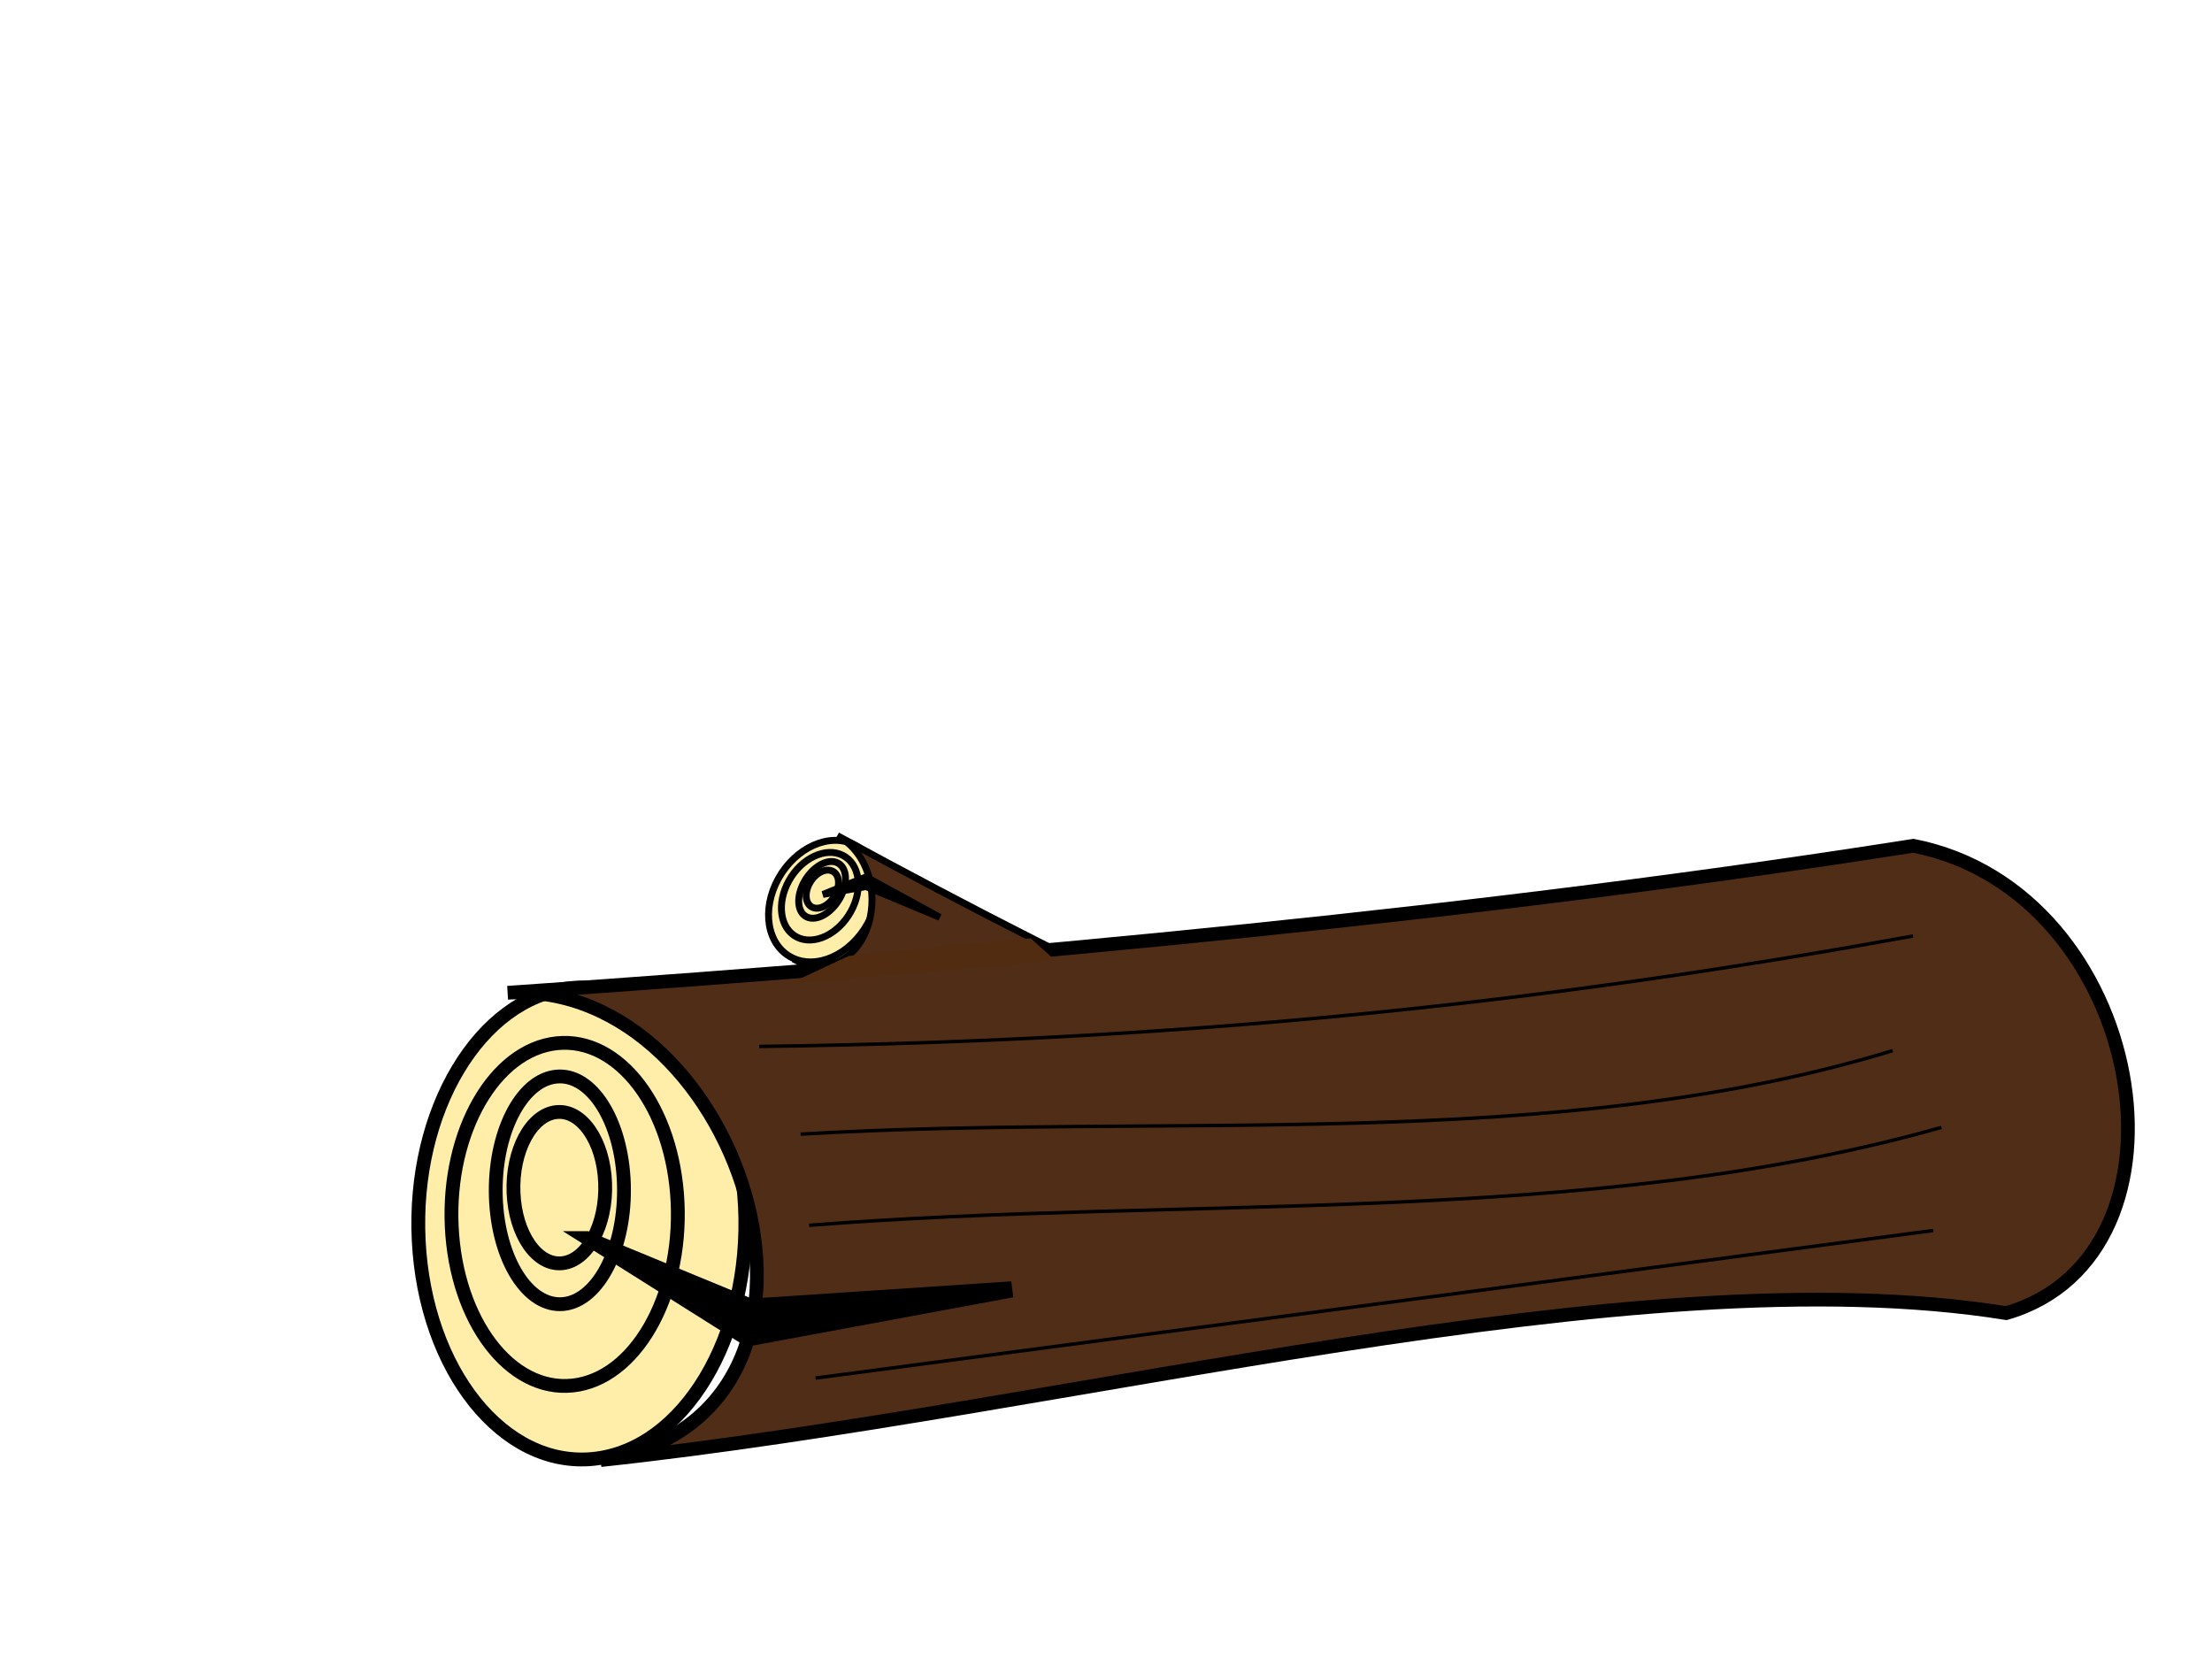
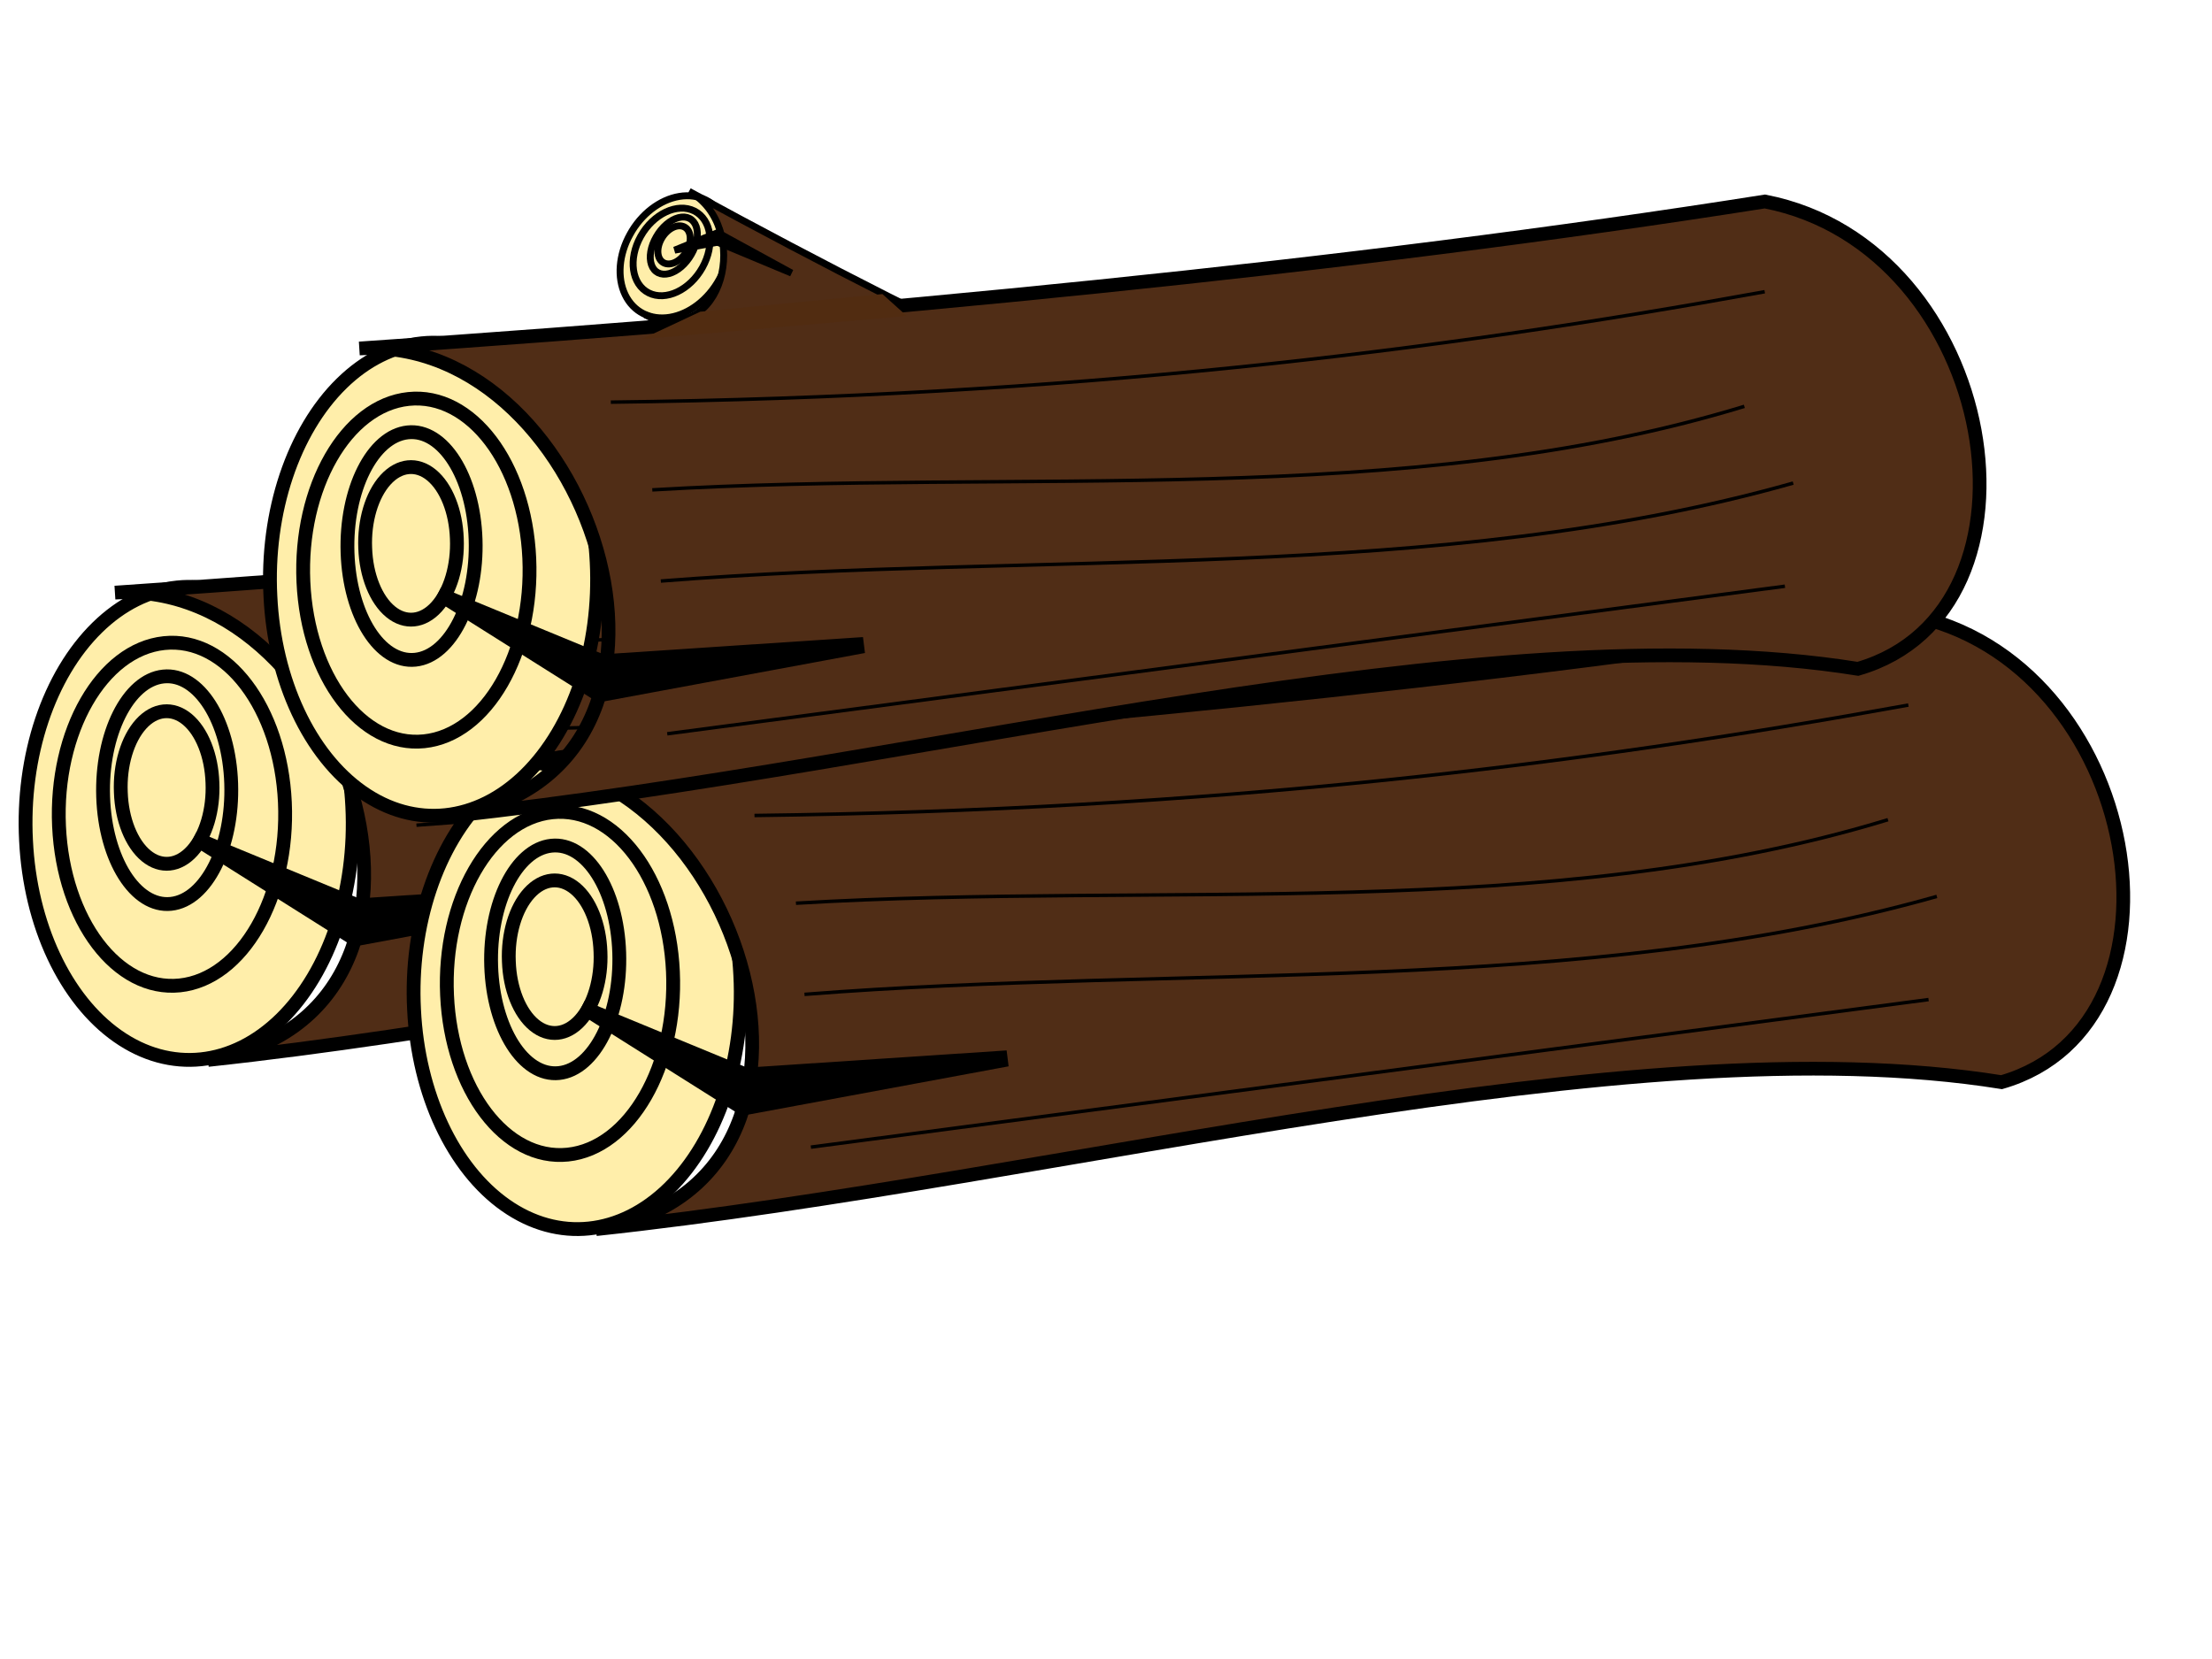
- <svg xmlns="http://www.w3.org/2000/svg" width="640" height="480">
-   <g>
-     <g transform="rotate(32.07993 295.3271,290.3857) " id="g3254">
-       <path fill="#ffeeaa" stroke="#000000" stroke-width="2" stroke-miterlimit="4" id="path3256" d="m245.488,294.292a14.395,18.628 0 1 1-28.79,2.701a14.395,18.628 0 1 128.79,-2.701z" />
-       <path fill="#502d16" stroke="#000000" stroke-width="2" stroke-miterlimit="4" d="m224.547,277.376c45.206,-2.76 87.262,-6.432 124.032,-11.635c20.66,3.602 25.96,32.389 8.206,36.993c-33.002,-4.746 -82.579,7.644 -124.032,11.635c24.624,-3.509 12.756,-38.09 -8.206,-36.993z" id="path3258" />
-       <path fill="none" stroke="#000000" stroke-width="2" stroke-miterlimit="4" id="path3260" d="m239.543,293.985a9.966,13.548 0 1 1-19.931,1.87a9.966,13.548 0 1 119.931,-1.87z" />
-       <path fill="none" stroke="#000000" stroke-width="2" stroke-miterlimit="4" id="path3262" d="m234.804,292.485a5.649,8.998 0 1 1-11.298,1.06a5.649,8.998 0 1 111.298,-1.06z" />
-       <path fill="none" stroke="#000000" stroke-width="2" stroke-miterlimit="4" id="path3264" d="m233.15,292.424a4.042,5.981 0 1 1-8.085,0.758a4.042,5.981 0 1 18.085,-0.758z" />
-       <path fill="#000000" stroke="#000000" stroke-width="2" stroke-miterlimit="4" d="m230.053,294.011l8.266,-11.463l2.186,1.885l-10.452,9.578z" id="path3266" />
-       <path fill="#000000" stroke="#000000" stroke-width="2" stroke-miterlimit="4" d="m262.236,281.658l-22.408,3.727l-0.522,-2.364l22.93,-1.363z" id="path3268" />
+ <svg xmlns="http://www.w3.org/2000/svg" width="640" height="480" version="1.1" id="svg29">
+   <defs id="defs33" />
+   <g id="g27" transform="translate(-113.6165,-115.7738)">
+     <g transform="rotate(32.07993,295.3271,290.3857)" id="g3254">
+       <path stroke-miterlimit="4" id="path3256" d="m 245.488,294.292 a 14.433,18.677 0 1 1 -28.79,2.701 14.433,18.677 0 1 1 28.79,-2.701 z" style="fill:#ffeeaa;stroke:#000000;stroke-width:2;stroke-miterlimit:4" />
+       <path stroke-miterlimit="4" d="m 224.547,277.376 c 45.206,-2.76 87.262,-6.432 124.032,-11.635 20.66,3.602 25.96,32.389 8.206,36.993 -33.002,-4.746 -82.579,7.644 -124.032,11.635 24.624,-3.509 12.756,-38.09 -8.206,-36.993 z" id="path3258" style="fill:#502d16;stroke:#000000;stroke-width:2;stroke-miterlimit:4" />
+       <path stroke-miterlimit="4" id="path3260" d="m 239.543,293.985 a 9.989,13.58 0 1 1 -19.931,1.87 9.989,13.58 0 1 1 19.931,-1.87 z" style="fill:none;stroke:#000000;stroke-width:2;stroke-miterlimit:4" />
+       <path stroke-miterlimit="4" id="path3262" d="m 234.804,292.485 a 5.659,9.014 0 1 1 -11.298,1.06 5.659,9.014 0 1 1 11.298,-1.06 z" style="fill:none;stroke:#000000;stroke-width:2;stroke-miterlimit:4" />
+       <path stroke-miterlimit="4" id="path3264" d="m 233.15,292.424 a 4.05,5.993 0 1 1 -8.085,0.758 4.05,5.993 0 1 1 8.085,-0.758 z" style="fill:none;stroke:#000000;stroke-width:2;stroke-miterlimit:4" />
+       <path stroke-miterlimit="4" d="m 230.053,294.011 8.266,-11.463 2.186,1.885 z" id="path3266" style="fill:#000000;stroke:#000000;stroke-width:2;stroke-miterlimit:4" />
+       <path stroke-miterlimit="4" d="m 262.236,281.658 -22.408,3.727 -0.522,-2.364 z" id="path3268" style="fill:#000000;stroke:#000000;stroke-width:2;stroke-miterlimit:4" />
    </g>
-     <path fill="#ffeeaa" stroke="#000000" stroke-width="4" stroke-miterlimit="4" d="m215.54,349.066a47.198,68.09 0 1 1-94.396,9.872a47.198,68.09 0 1 194.396,-9.872z" id="path3240" />
-     <path fill="#502d16" stroke="#000000" stroke-width="3.964" stroke-miterlimit="4" id="path3242" d="m146.877,287.235c148.221,-10.089 286.115,-23.512 406.677,-42.529c67.742,13.168 85.117,118.391 26.907,135.219c-108.206,-17.349 -270.76,27.939 -406.677,42.529c80.738,-12.824 41.824,-139.227 -26.907,-135.219z" />
-     <path fill="none" stroke="#000000" stroke-width="4" stroke-miterlimit="4" d="m196.045,347.945a32.676,49.52 0 1 1-65.351,6.834a32.676,49.52 0 1 165.351,-6.834z" id="path3244" />
-     <path fill="none" stroke="#000000" stroke-width="4" stroke-miterlimit="4" d="m180.507,342.461a18.523,32.891 0 1 1-37.046,3.874a18.523,32.891 0 1 137.046,-3.874z" id="path3246" />
-     <path fill="none" stroke="#000000" stroke-width="4" stroke-miterlimit="4" d="m175.084,342.239a13.254,21.861 0 1 1-26.508,2.772a13.254,21.861 0 1 126.508,-2.772z" id="path3248" />
-     <path fill="#000000" stroke="#000000" stroke-width="4" stroke-miterlimit="4" id="path3250" d="m169.779,358.213l49.113,20.247l-3.593,8.435l-45.521,-28.682z" />
-     <path fill="#000000" stroke="#000000" stroke-width="4.65" stroke-miterlimit="4" id="path3252" d="m292.748,373.058l-73.47,13.624l-1.713,-8.642l75.183,-4.982z" />
-     <path fill="none" fill-rule="evenodd" stroke="#000000" stroke-width="1px" id="path3292" d="m235.959,398.719l323.383,-42.696" />
-     <path fill="none" fill-rule="evenodd" stroke="#000000" stroke-width="1px" id="path3294" d="m234.107,354.523c109.502,-8.638 225.466,0.611 327.627,-28.343" />
-     <path fill="none" fill-rule="evenodd" stroke="#000000" stroke-width="1px" id="path3296" d="m231.636,328.147c105.921,-6.277 218.033,5.775 315.961,-24.164" />
-     <path fill="none" fill-rule="evenodd" stroke="#000000" stroke-width="1px" id="path3298" d="m219.642,302.767c132.084,-1.581 238.098,-14.53 333.852,-31.953" />
-     <path id="svg_1" d="m245.761,274.571l52.947,0l6.409,6.99l-76.99,-0.72l17.634,-6.27z" transform="rotate(-5.52754 266.622,278.066)" stroke-linecap="null" stroke-linejoin="null" stroke-dasharray="null" stroke-width="0" stroke="#000000" fill="#512c11" />
+     <path stroke-miterlimit="4" d="m 215.541,349.066 a 47.322,68.268 0 1 1 -94.396,9.872 47.322,68.268 0 1 1 94.396,-9.872 z" id="path3240" style="fill:#ffeeaa;stroke:#000000;stroke-width:4;stroke-miterlimit:4" />
+     <path stroke-miterlimit="4" id="path3242" d="m 146.877,287.235 c 148.221,-10.089 286.115,-23.512 406.677,-42.529 67.742,13.168 85.117,118.391 26.907,135.219 C 472.254,362.577 309.701,407.865 173.784,422.454 254.522,409.63 215.608,283.227 146.877,287.235 Z" style="fill:#502d16;stroke:#000000;stroke-width:3.964;stroke-miterlimit:4" />
+     <path stroke-miterlimit="4" d="m 196.045,347.945 a 32.753,49.638 0 1 1 -65.351,6.834 32.753,49.638 0 1 1 65.351,-6.834 z" id="path3244" style="fill:none;stroke:#000000;stroke-width:4;stroke-miterlimit:4" />
+     <path stroke-miterlimit="4" d="m 180.507,342.461 a 18.555,32.948 0 1 1 -37.046,3.874 18.555,32.948 0 1 1 37.046,-3.874 z" id="path3246" style="fill:none;stroke:#000000;stroke-width:4;stroke-miterlimit:4" />
+     <path stroke-miterlimit="4" d="m 175.084,342.239 a 13.281,21.904 0 1 1 -26.508,2.772 13.281,21.904 0 1 1 26.508,-2.772 z" id="path3248" style="fill:none;stroke:#000000;stroke-width:4;stroke-miterlimit:4" />
+     <path stroke-miterlimit="4" id="path3250" d="m 169.779,358.213 49.113,20.247 -3.593,8.435 z" style="fill:#000000;stroke:#000000;stroke-width:4;stroke-miterlimit:4" />
+     <path stroke-miterlimit="4" id="path3252" d="m 292.748,373.058 -73.47,13.624 -1.713,-8.642 z" style="fill:#000000;stroke:#000000;stroke-width:4.65;stroke-miterlimit:4" />
+     <path id="path3292" d="m 235.959,398.719 323.383,-42.696" style="fill:none;fill-rule:evenodd;stroke:#000000;stroke-width:1px" />
+     <path id="path3294" d="m 234.107,354.523 c 109.502,-8.638 225.466,0.611 327.627,-28.343" style="fill:none;fill-rule:evenodd;stroke:#000000;stroke-width:1px" />
+     <path id="path3296" d="m 231.636,328.147 c 105.921,-6.277 218.033,5.775 315.961,-24.164" style="fill:none;fill-rule:evenodd;stroke:#000000;stroke-width:1px" />
+     <path id="path3298" d="M 219.642,302.767 C 351.726,301.185 457.74,288.236 553.494,270.813" style="fill:none;fill-rule:evenodd;stroke:#000000;stroke-width:1px" />
+     <path id="svg_1" d="m 245.761,274.571 h 52.947 l 6.409,6.99 -76.99,-0.72 z" transform="rotate(-5.52754,266.622,278.066)" stroke-linecap="null" stroke-linejoin="null" style="fill:#512c11;stroke:#000000;stroke-width:0;stroke-dasharray:none" />
+   </g>
+   <g id="g27-1" transform="translate(-1.347257,-66.82066)">
+     <g transform="rotate(32.07993,295.3271,290.3857)" id="g3254-8">
+       <path stroke-miterlimit="4" id="path3256-3" d="m 245.488,294.292 a 14.433,18.677 0 1 1 -28.79,2.701 14.433,18.677 0 1 1 28.79,-2.701 z" style="fill:#ffeeaa;stroke:#000000;stroke-width:2;stroke-miterlimit:4" />
+       <path stroke-miterlimit="4" d="m 224.547,277.376 c 45.206,-2.76 87.262,-6.432 124.032,-11.635 20.66,3.602 25.96,32.389 8.206,36.993 -33.002,-4.746 -82.579,7.644 -124.032,11.635 24.624,-3.509 12.756,-38.09 -8.206,-36.993 z" id="path3258-0" style="fill:#502d16;stroke:#000000;stroke-width:2;stroke-miterlimit:4" />
+       <path stroke-miterlimit="4" id="path3260-6" d="m 239.543,293.985 a 9.989,13.58 0 1 1 -19.931,1.87 9.989,13.58 0 1 1 19.931,-1.87 z" style="fill:none;stroke:#000000;stroke-width:2;stroke-miterlimit:4" />
+       <path stroke-miterlimit="4" id="path3262-4" d="m 234.804,292.485 a 5.659,9.014 0 1 1 -11.298,1.06 5.659,9.014 0 1 1 11.298,-1.06 z" style="fill:none;stroke:#000000;stroke-width:2;stroke-miterlimit:4" />
+       <path stroke-miterlimit="4" id="path3264-1" d="m 233.15,292.424 a 4.05,5.993 0 1 1 -8.085,0.758 4.05,5.993 0 1 1 8.085,-0.758 z" style="fill:none;stroke:#000000;stroke-width:2;stroke-miterlimit:4" />
+       <path stroke-miterlimit="4" d="m 230.053,294.011 8.266,-11.463 2.186,1.885 z" id="path3266-5" style="fill:#000000;stroke:#000000;stroke-width:2;stroke-miterlimit:4" />
+       <path stroke-miterlimit="4" d="m 262.236,281.658 -22.408,3.727 -0.522,-2.364 z" id="path3268-2" style="fill:#000000;stroke:#000000;stroke-width:2;stroke-miterlimit:4" />
+     </g>
+     <path stroke-miterlimit="4" d="m 215.541,349.066 a 47.322,68.268 0 1 1 -94.396,9.872 47.322,68.268 0 1 1 94.396,-9.872 z" id="path3240-0" style="fill:#ffeeaa;stroke:#000000;stroke-width:4;stroke-miterlimit:4" />
+     <path stroke-miterlimit="4" id="path3242-1" d="m 146.877,287.235 c 148.221,-10.089 286.115,-23.512 406.677,-42.529 67.742,13.168 85.117,118.391 26.907,135.219 C 472.254,362.577 309.701,407.865 173.784,422.454 254.522,409.63 215.608,283.227 146.877,287.235 Z" style="fill:#502d16;stroke:#000000;stroke-width:3.964;stroke-miterlimit:4" />
+     <path stroke-miterlimit="4" d="m 196.045,347.945 a 32.753,49.638 0 1 1 -65.351,6.834 32.753,49.638 0 1 1 65.351,-6.834 z" id="path3244-0" style="fill:none;stroke:#000000;stroke-width:4;stroke-miterlimit:4" />
+     <path stroke-miterlimit="4" d="m 180.507,342.461 a 18.555,32.948 0 1 1 -37.046,3.874 18.555,32.948 0 1 1 37.046,-3.874 z" id="path3246-0" style="fill:none;stroke:#000000;stroke-width:4;stroke-miterlimit:4" />
+     <path stroke-miterlimit="4" d="m 175.084,342.239 a 13.281,21.905 0 1 1 -26.508,2.772 13.281,21.905 0 1 1 26.508,-2.772 z" id="path3248-6" style="fill:none;stroke:#000000;stroke-width:4;stroke-miterlimit:4" />
+     <path stroke-miterlimit="4" id="path3250-3" d="m 169.779,358.213 49.113,20.247 -3.593,8.435 z" style="fill:#000000;stroke:#000000;stroke-width:4;stroke-miterlimit:4" />
+     <path stroke-miterlimit="4" id="path3252-8" d="m 292.748,373.058 -73.47,13.624 -1.713,-8.642 z" style="fill:#000000;stroke:#000000;stroke-width:4.65;stroke-miterlimit:4" />
+     <path id="path3292-0" d="m 235.959,398.719 323.383,-42.696" style="fill:none;fill-rule:evenodd;stroke:#000000;stroke-width:1px" />
+     <path id="path3294-0" d="m 234.107,354.523 c 109.502,-8.638 225.466,0.611 327.627,-28.343" style="fill:none;fill-rule:evenodd;stroke:#000000;stroke-width:1px" />
+     <path id="path3296-0" d="m 231.636,328.147 c 105.921,-6.277 218.033,5.775 315.961,-24.164" style="fill:none;fill-rule:evenodd;stroke:#000000;stroke-width:1px" />
+     <path id="path3298-1" d="M 219.642,302.767 C 351.726,301.185 457.74,288.236 553.494,270.813" style="fill:none;fill-rule:evenodd;stroke:#000000;stroke-width:1px" />
+     <path id="svg_1-4" d="m 245.761,274.571 h 52.947 l 6.409,6.99 -76.99,-0.72 z" transform="rotate(-5.52754,266.622,278.066)" stroke-linecap="null" stroke-linejoin="null" style="fill:#512c11;stroke:#000000;stroke-width:0;stroke-dasharray:none" />
+   </g>
+   <g id="g27-1-8" transform="translate(-42.90824,-186.4107)">
+     <g transform="rotate(32.07993,295.3271,290.3857)" id="g3254-8-9">
+       <path stroke-miterlimit="4" id="path3256-3-4" d="m 245.488,294.292 a 14.433,18.677 0 1 1 -28.79,2.701 14.433,18.677 0 1 1 28.79,-2.701 z" style="fill:#ffeeaa;stroke:#000000;stroke-width:2;stroke-miterlimit:4" />
+       <path stroke-miterlimit="4" d="m 224.547,277.376 c 45.206,-2.76 87.262,-6.432 124.032,-11.635 20.66,3.602 25.96,32.389 8.206,36.993 -33.002,-4.746 -82.579,7.644 -124.032,11.635 24.624,-3.509 12.756,-38.09 -8.206,-36.993 z" id="path3258-0-2" style="fill:#502d16;stroke:#000000;stroke-width:2;stroke-miterlimit:4" />
+       <path stroke-miterlimit="4" id="path3260-6-4" d="m 239.543,293.985 a 9.989,13.58 0 1 1 -19.931,1.87 9.989,13.58 0 1 1 19.931,-1.87 z" style="fill:none;stroke:#000000;stroke-width:2;stroke-miterlimit:4" />
+       <path stroke-miterlimit="4" id="path3262-4-1" d="m 234.804,292.485 a 5.659,9.014 0 1 1 -11.298,1.06 5.659,9.014 0 1 1 11.298,-1.06 z" style="fill:none;stroke:#000000;stroke-width:2;stroke-miterlimit:4" />
+       <path stroke-miterlimit="4" id="path3264-1-3" d="m 233.15,292.424 a 4.05,5.993 0 1 1 -8.085,0.758 4.05,5.993 0 1 1 8.085,-0.758 z" style="fill:none;stroke:#000000;stroke-width:2;stroke-miterlimit:4" />
+       <path stroke-miterlimit="4" d="m 230.053,294.011 8.266,-11.463 2.186,1.885 z" id="path3266-5-0" style="fill:#000000;stroke:#000000;stroke-width:2;stroke-miterlimit:4" />
+       <path stroke-miterlimit="4" d="m 262.236,281.658 -22.408,3.727 -0.522,-2.364 z" id="path3268-2-6" style="fill:#000000;stroke:#000000;stroke-width:2;stroke-miterlimit:4" />
+     </g>
+     <path stroke-miterlimit="4" d="m 215.541,349.066 a 47.322,68.268 0 1 1 -94.396,9.872 47.322,68.268 0 1 1 94.396,-9.872 z" id="path3240-0-6" style="fill:#ffeeaa;stroke:#000000;stroke-width:4;stroke-miterlimit:4" />
+     <path stroke-miterlimit="4" id="path3242-1-3" d="m 146.877,287.235 c 148.221,-10.089 286.115,-23.512 406.677,-42.529 67.742,13.168 85.117,118.391 26.907,135.219 C 472.254,362.577 309.701,407.865 173.784,422.454 254.522,409.63 215.608,283.227 146.877,287.235 Z" style="fill:#502d16;stroke:#000000;stroke-width:3.964;stroke-miterlimit:4" />
+     <path stroke-miterlimit="4" d="m 196.045,347.945 a 32.753,49.638 0 1 1 -65.351,6.834 32.753,49.638 0 1 1 65.351,-6.834 z" id="path3244-0-5" style="fill:none;stroke:#000000;stroke-width:4;stroke-miterlimit:4" />
+     <path stroke-miterlimit="4" d="m 180.507,342.461 a 18.555,32.948 0 1 1 -37.046,3.874 18.555,32.948 0 1 1 37.046,-3.874 z" id="path3246-0-7" style="fill:none;stroke:#000000;stroke-width:4;stroke-miterlimit:4" />
+     <path stroke-miterlimit="4" d="m 175.084,342.239 a 13.281,21.905 0 1 1 -26.508,2.772 13.281,21.905 0 1 1 26.508,-2.772 z" id="path3248-6-2" style="fill:none;stroke:#000000;stroke-width:4;stroke-miterlimit:4" />
+     <path stroke-miterlimit="4" id="path3250-3-8" d="m 169.779,358.213 49.113,20.247 -3.593,8.435 z" style="fill:#000000;stroke:#000000;stroke-width:4;stroke-miterlimit:4" />
+     <path stroke-miterlimit="4" id="path3252-8-5" d="m 292.748,373.058 -73.47,13.624 -1.713,-8.642 z" style="fill:#000000;stroke:#000000;stroke-width:4.65;stroke-miterlimit:4" />
+     <path id="path3292-0-1" d="m 235.959,398.719 323.383,-42.696" style="fill:none;fill-rule:evenodd;stroke:#000000;stroke-width:1px" />
+     <path id="path3294-0-9" d="m 234.107,354.523 c 109.502,-8.638 225.466,0.611 327.627,-28.343" style="fill:none;fill-rule:evenodd;stroke:#000000;stroke-width:1px" />
+     <path id="path3296-0-2" d="m 231.636,328.147 c 105.921,-6.277 218.033,5.775 315.961,-24.164" style="fill:none;fill-rule:evenodd;stroke:#000000;stroke-width:1px" />
+     <path id="path3298-1-0" d="M 219.642,302.767 C 351.726,301.185 457.74,288.236 553.494,270.813" style="fill:none;fill-rule:evenodd;stroke:#000000;stroke-width:1px" />
+     <path id="svg_1-4-0" d="m 245.761,274.571 h 52.947 l 6.409,6.99 -76.99,-0.72 z" transform="rotate(-5.52754,266.622,278.066)" stroke-linecap="null" stroke-linejoin="null" style="fill:#512c11;stroke:#000000;stroke-width:0;stroke-dasharray:none" />
  </g>
</svg>
